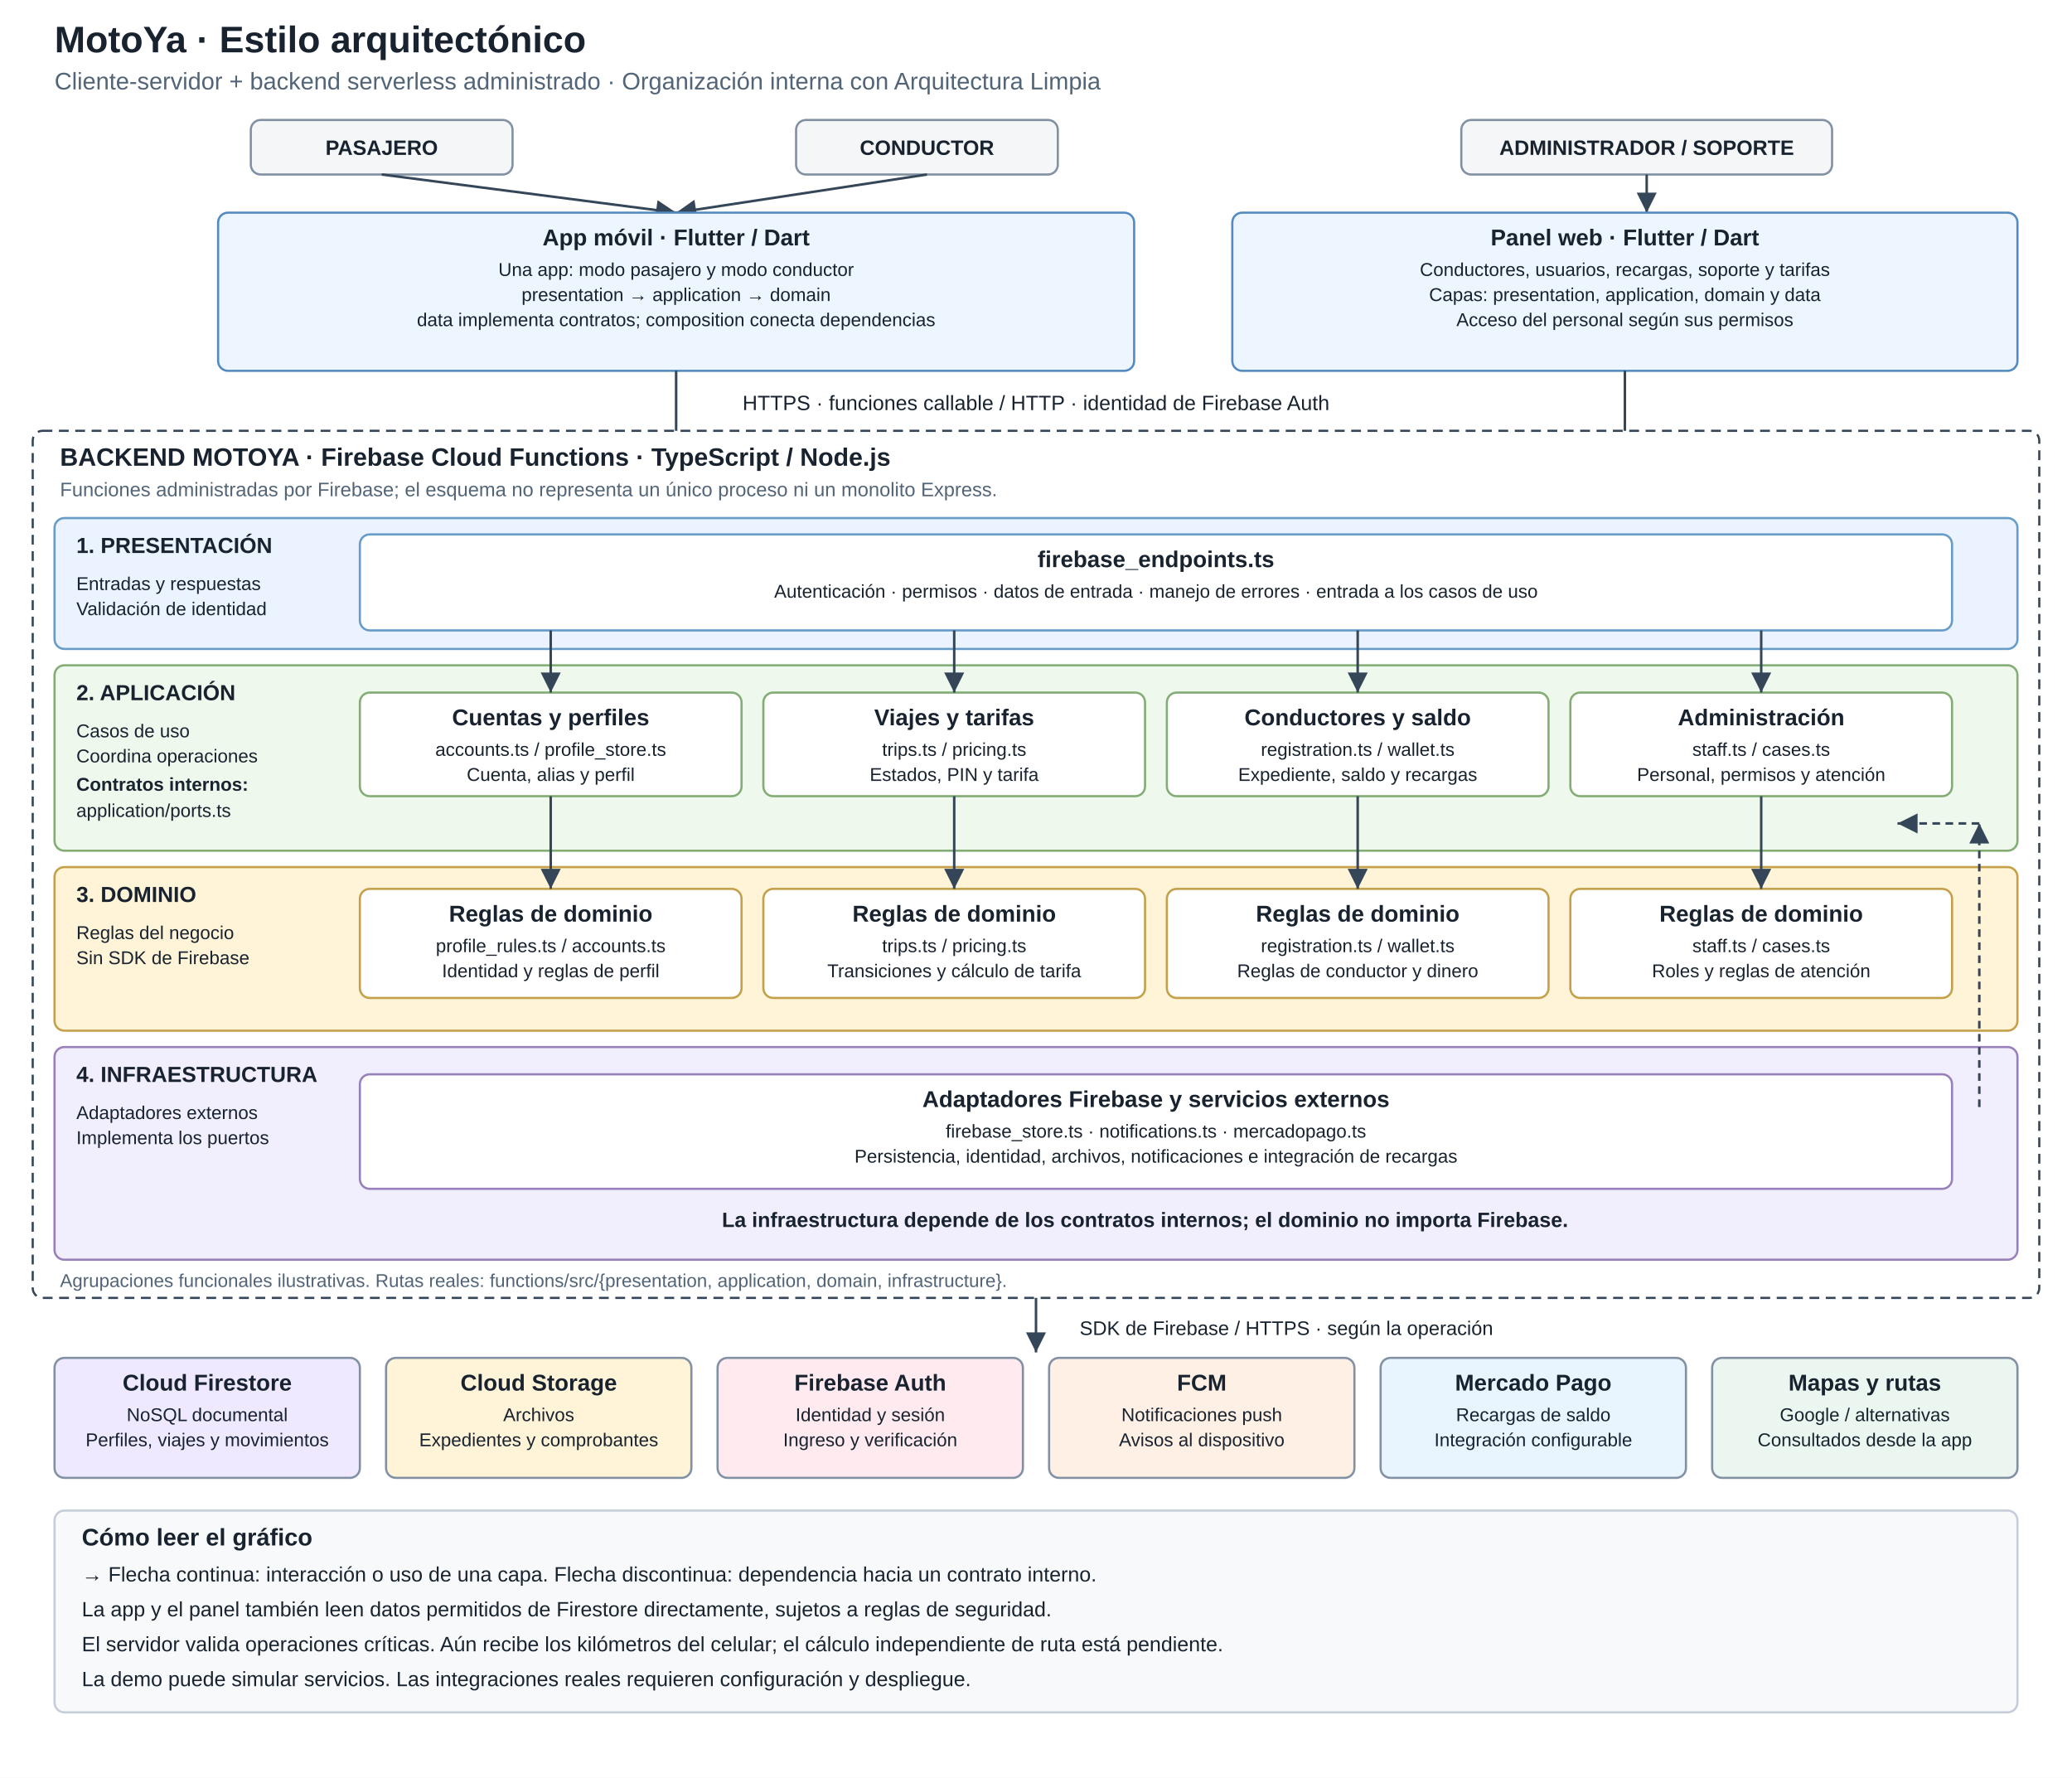
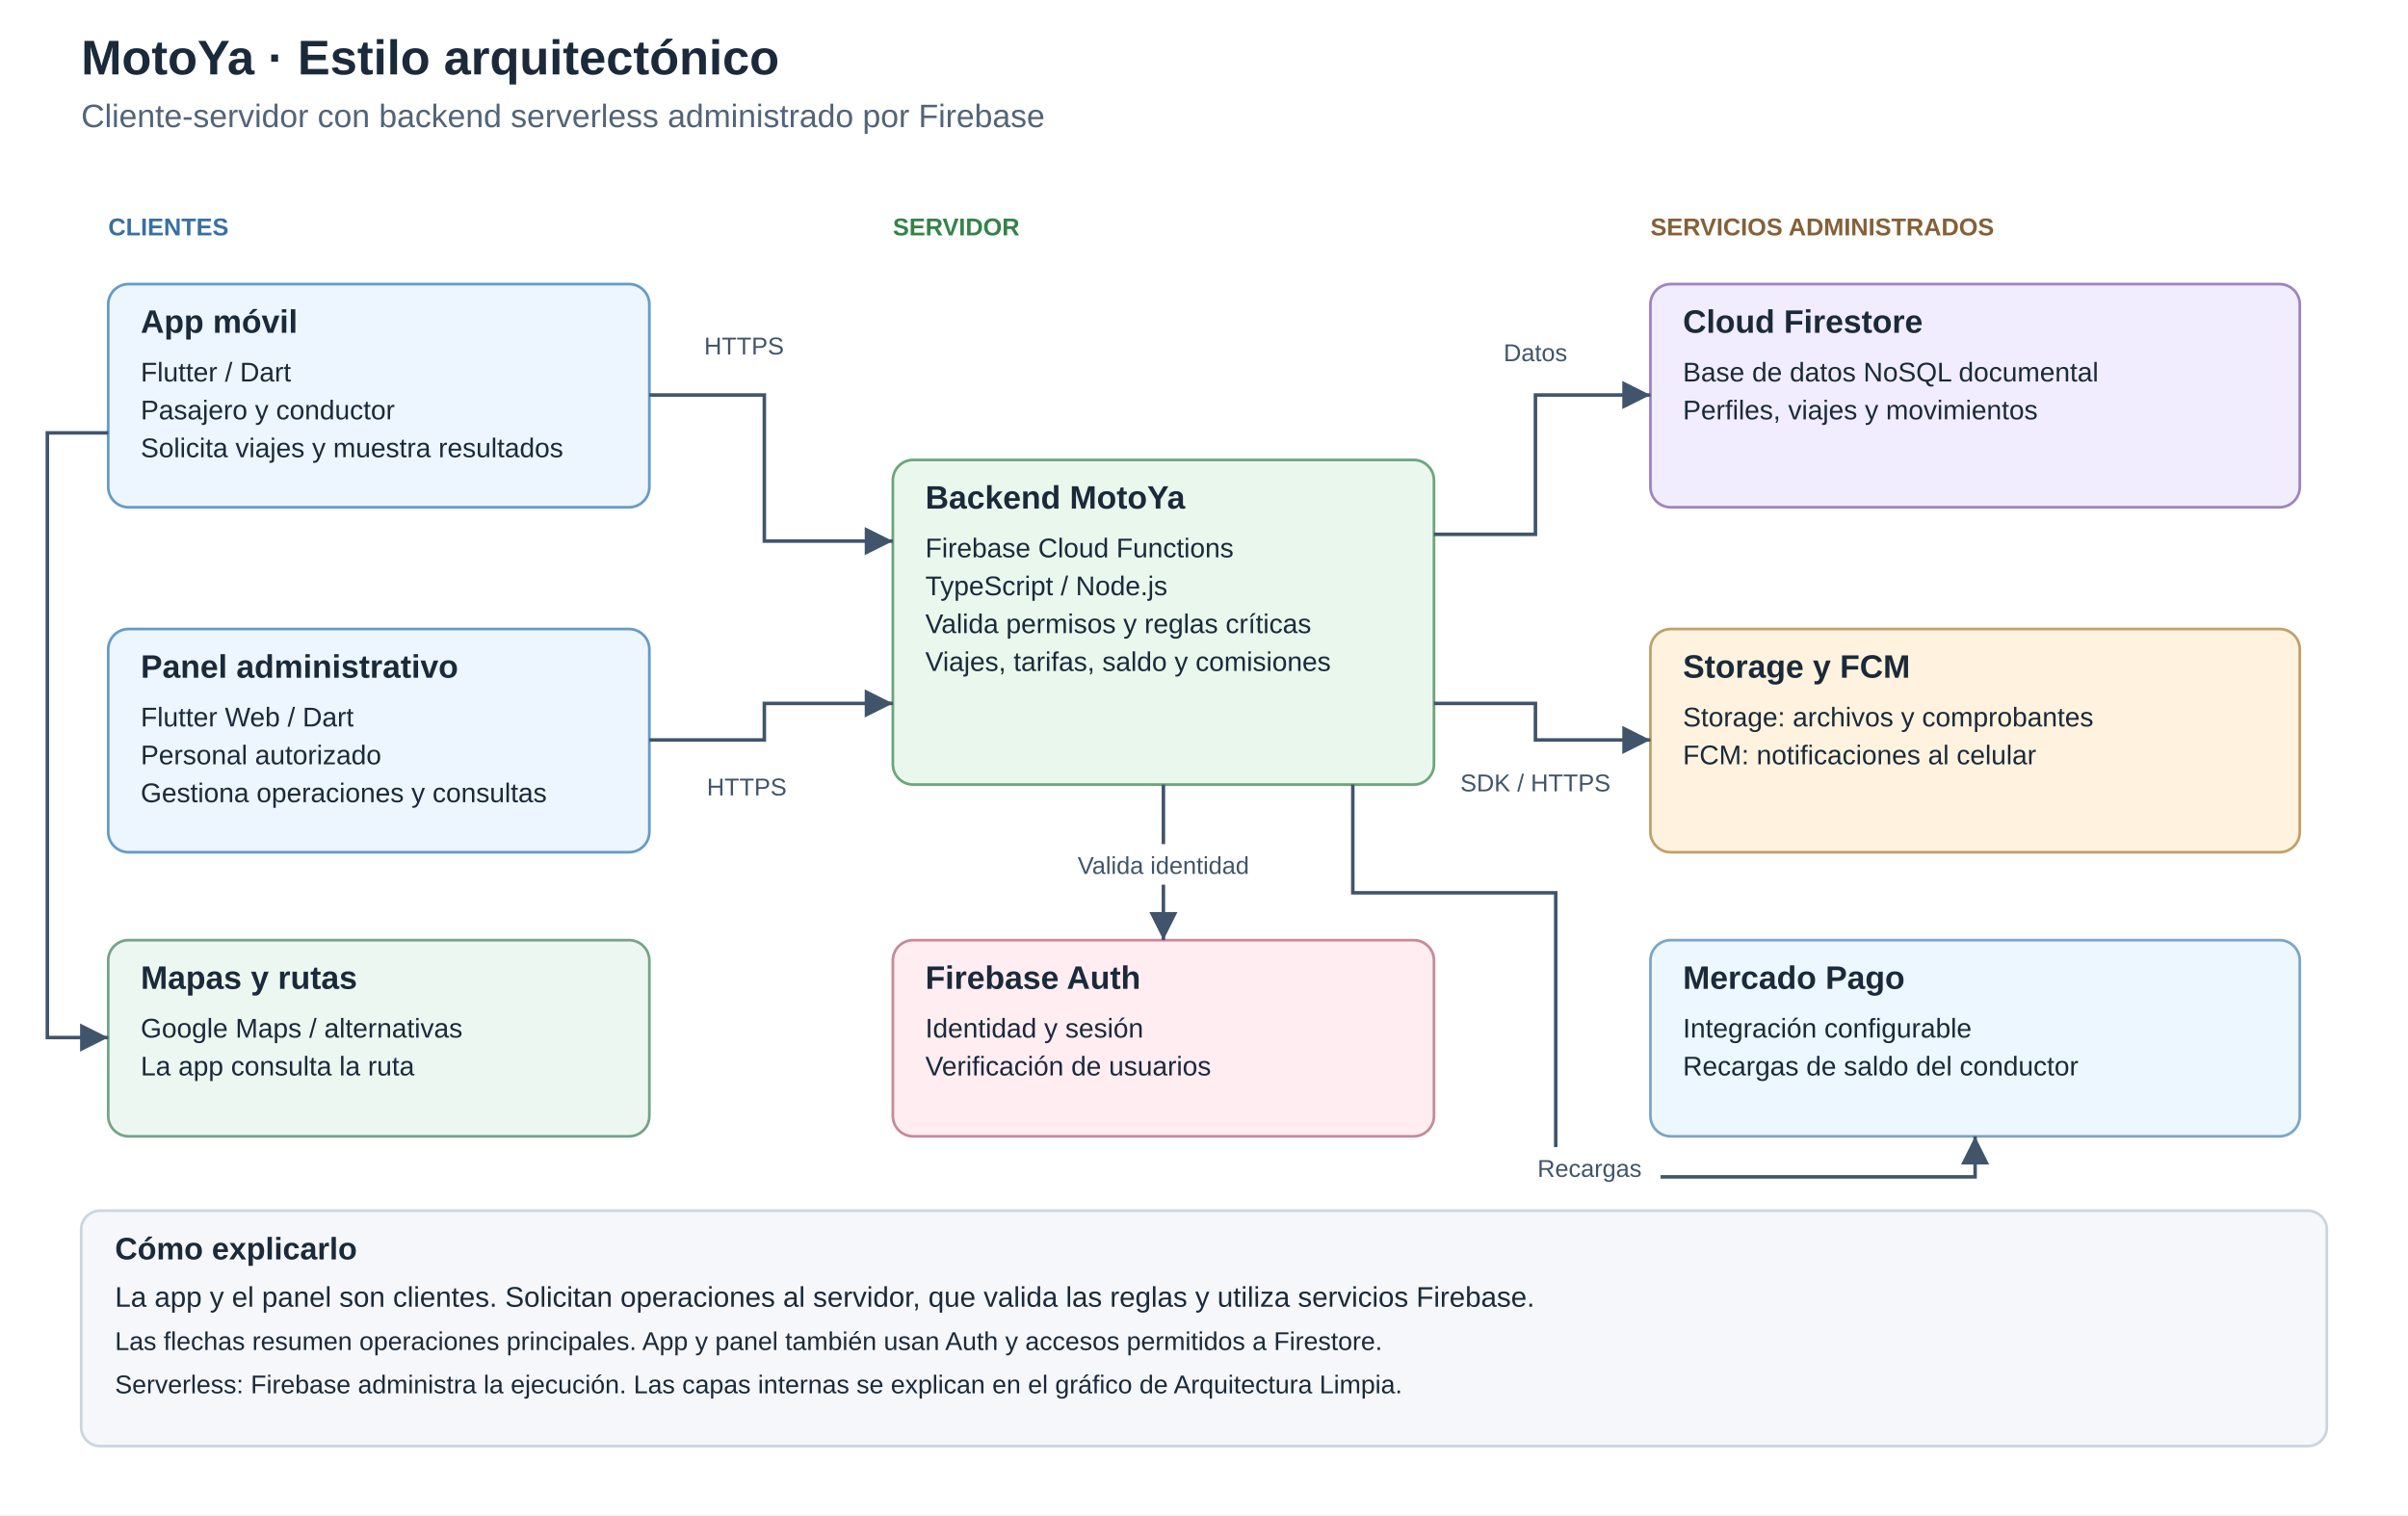
- <svg xmlns="http://www.w3.org/2000/svg" width="1900" height="1630" viewBox="0 0 1900 1630">
+ <svg xmlns="http://www.w3.org/2000/svg" width="1780" height="1120" viewBox="0 0 1780 1120">
  <defs>
-     <marker id="arrow" markerWidth="9" markerHeight="9" refX="8" refY="4" orient="auto">
-       <path d="M0,0 L8,4 L0,8 Z" fill="#344658" />
+     <marker id="a" markerWidth="9" markerHeight="9" refX="8" refY="4" orient="auto">
+       <path d="M0,0 L8,4 L0,8 Z" fill="#40556b" />
    </marker>
  </defs>
-   <rect width="1900" height="1630" fill="white" />
+   <rect width="1780" height="1120" fill="#fff" />
  <g font-family="Arial, sans-serif">
-     <text x="50" y="48" font-size="34" font-weight="700" fill="#18232f" text-anchor="start">MotoYa · Estilo arquitectónico</text>
-     <text x="50" y="82" font-size="22" font-weight="400" fill="#526478" text-anchor="start">Cliente-servidor + backend serverless administrado · Organización interna con Arquitectura Limpia</text>
-     <rect x="230" y="110" width="240" height="50" rx="9" fill="#f4f6f8" stroke="#8191a3" stroke-width="2" />
-     <text x="350" y="142" font-size="19" font-weight="700" fill="#18232f" text-anchor="middle">PASAJERO</text>
-     <rect x="730" y="110" width="240" height="50" rx="9" fill="#f4f6f8" stroke="#8191a3" stroke-width="2" />
-     <text x="850" y="142" font-size="19" font-weight="700" fill="#18232f" text-anchor="middle">CONDUCTOR</text>
-     <rect x="1340" y="110" width="340" height="50" rx="9" fill="#f4f6f8" stroke="#8191a3" stroke-width="2" />
-     <text x="1510" y="142" font-size="19" font-weight="700" fill="#18232f" text-anchor="middle">ADMINISTRADOR / SOPORTE</text>
-     <path d="M350,160 L620,195" fill="none" stroke="#344658" stroke-width="2.3" marker-end="url(#arrow)" />
-     <path d="M850,160 L620,195" fill="none" stroke="#344658" stroke-width="2.3" marker-end="url(#arrow)" />
-     <path d="M1510,160 L1510,195" fill="none" stroke="#344658" stroke-width="2.3" marker-end="url(#arrow)" />
-     <rect x="200" y="195" width="840" height="145" rx="9" fill="#edf5ff" stroke="#538bc0" stroke-width="2" />
-     <text x="620.0" y="225" font-size="21" font-weight="700" fill="#18232f" text-anchor="middle">App móvil · Flutter / Dart</text>
-     <text x="620.0" y="253" font-size="17" font-weight="400" fill="#18232f" text-anchor="middle">Una app: modo pasajero y modo conductor</text>
-     <text x="620.0" y="276" font-size="17" font-weight="400" fill="#18232f" text-anchor="middle">presentation → application → domain</text>
-     <text x="620.0" y="299" font-size="17" font-weight="400" fill="#18232f" text-anchor="middle">data implementa contratos; composition conecta dependencias</text>
-     <rect x="1130" y="195" width="720" height="145" rx="9" fill="#edf5ff" stroke="#538bc0" stroke-width="2" />
-     <text x="1490.0" y="225" font-size="21" font-weight="700" fill="#18232f" text-anchor="middle">Panel web · Flutter / Dart</text>
-     <text x="1490.0" y="253" font-size="17" font-weight="400" fill="#18232f" text-anchor="middle">Conductores, usuarios, recargas, soporte y tarifas</text>
-     <text x="1490.0" y="276" font-size="17" font-weight="400" fill="#18232f" text-anchor="middle">Capas: presentation, application, domain y data</text>
-     <text x="1490.0" y="299" font-size="17" font-weight="400" fill="#18232f" text-anchor="middle">Acceso del personal según sus permisos</text>
-     <path d="M620,340 L620,422" fill="none" stroke="#344658" stroke-width="2.3" marker-end="url(#arrow)" />
-     <path d="M1490,340 L1490,422" fill="none" stroke="#344658" stroke-width="2.3" marker-end="url(#arrow)" />
-     <text x="950" y="376" font-size="19" font-weight="400" fill="#18232f" text-anchor="middle">HTTPS · funciones callable / HTTP · identidad de Firebase Auth</text>
-     <rect x="30" y="395" width="1840" height="795" rx="9" fill="#fff" stroke="#344658" stroke-width="2" stroke-dasharray="9 6" />
-     <text x="55" y="427" font-size="23" font-weight="700" fill="#18232f" text-anchor="start">BACKEND MOTOYA · Firebase Cloud Functions · TypeScript / Node.js</text>
-     <text x="55" y="455" font-size="18" font-weight="400" fill="#526478" text-anchor="start">Funciones administradas por Firebase; el esquema no representa un único proceso ni un monolito Express.</text>
-     <rect x="50" y="475" width="1800" height="120" rx="9" fill="#eaf3ff" stroke="#679bc8" stroke-width="2" />
-     <text x="70" y="507" font-size="20" font-weight="700" fill="#18232f" text-anchor="start">1. PRESENTACIÓN</text>
-     <text x="70" y="541" font-size="17" font-weight="400" fill="#18232f" text-anchor="start">Entradas y respuestas</text>
-     <text x="70" y="564" font-size="17" font-weight="400" fill="#18232f" text-anchor="start">Validación de identidad</text>
-     <rect x="50" y="610" width="1800" height="170" rx="9" fill="#eef8ec" stroke="#83ad74" stroke-width="2" />
-     <text x="70" y="642" font-size="20" font-weight="700" fill="#18232f" text-anchor="start">2. APLICACIÓN</text>
-     <text x="70" y="676" font-size="17" font-weight="400" fill="#18232f" text-anchor="start">Casos de uso</text>
-     <text x="70" y="699" font-size="17" font-weight="400" fill="#18232f" text-anchor="start">Coordina operaciones</text>
-     <rect x="50" y="795" width="1800" height="150" rx="9" fill="#fff4d7" stroke="#c4a04a" stroke-width="2" />
-     <text x="70" y="827" font-size="20" font-weight="700" fill="#18232f" text-anchor="start">3. DOMINIO</text>
-     <text x="70" y="861" font-size="17" font-weight="400" fill="#18232f" text-anchor="start">Reglas del negocio</text>
-     <text x="70" y="884" font-size="17" font-weight="400" fill="#18232f" text-anchor="start">Sin SDK de Firebase</text>
-     <rect x="50" y="960" width="1800" height="195" rx="9" fill="#f1eefe" stroke="#9880ba" stroke-width="2" />
-     <text x="70" y="992" font-size="20" font-weight="700" fill="#18232f" text-anchor="start">4. INFRAESTRUCTURA</text>
-     <text x="70" y="1026" font-size="17" font-weight="400" fill="#18232f" text-anchor="start">Adaptadores externos</text>
-     <text x="70" y="1049" font-size="17" font-weight="400" fill="#18232f" text-anchor="start">Implementa los puertos</text>
-     <rect x="330" y="490" width="1460" height="88" rx="9" fill="#fff" stroke="#679bc8" stroke-width="2" />
-     <text x="1060.0" y="520" font-size="21" font-weight="700" fill="#18232f" text-anchor="middle">firebase_endpoints.ts</text>
-     <text x="1060.0" y="548" font-size="17" font-weight="400" fill="#18232f" text-anchor="middle">Autenticación · permisos · datos de entrada · manejo de errores · entrada a los casos de uso</text>
-     <rect x="330" y="635" width="350" height="95" rx="9" fill="#fff" stroke="#83ad74" stroke-width="2" />
-     <text x="505.0" y="665" font-size="21" font-weight="700" fill="#18232f" text-anchor="middle">Cuentas y perfiles</text>
-     <text x="505.0" y="693" font-size="17" font-weight="400" fill="#18232f" text-anchor="middle">accounts.ts / profile_store.ts</text>
-     <text x="505.0" y="716" font-size="17" font-weight="400" fill="#18232f" text-anchor="middle">Cuenta, alias y perfil</text>
-     <path d="M505.0,578 L505.0,635" fill="none" stroke="#344658" stroke-width="2.3" marker-end="url(#arrow)" />
-     <rect x="330" y="815" width="350" height="100" rx="9" fill="#fff" stroke="#c4a04a" stroke-width="2" />
-     <text x="505.0" y="845" font-size="21" font-weight="700" fill="#18232f" text-anchor="middle">Reglas de dominio</text>
-     <text x="505.0" y="873" font-size="17" font-weight="400" fill="#18232f" text-anchor="middle">profile_rules.ts / accounts.ts</text>
-     <text x="505.0" y="896" font-size="17" font-weight="400" fill="#18232f" text-anchor="middle">Identidad y reglas de perfil</text>
-     <path d="M505.0,730 L505.0,815" fill="none" stroke="#344658" stroke-width="2.3" marker-end="url(#arrow)" />
-     <rect x="700" y="635" width="350" height="95" rx="9" fill="#fff" stroke="#83ad74" stroke-width="2" />
-     <text x="875.0" y="665" font-size="21" font-weight="700" fill="#18232f" text-anchor="middle">Viajes y tarifas</text>
-     <text x="875.0" y="693" font-size="17" font-weight="400" fill="#18232f" text-anchor="middle">trips.ts / pricing.ts</text>
-     <text x="875.0" y="716" font-size="17" font-weight="400" fill="#18232f" text-anchor="middle">Estados, PIN y tarifa</text>
-     <path d="M875.0,578 L875.0,635" fill="none" stroke="#344658" stroke-width="2.3" marker-end="url(#arrow)" />
-     <rect x="700" y="815" width="350" height="100" rx="9" fill="#fff" stroke="#c4a04a" stroke-width="2" />
-     <text x="875.0" y="845" font-size="21" font-weight="700" fill="#18232f" text-anchor="middle">Reglas de dominio</text>
-     <text x="875.0" y="873" font-size="17" font-weight="400" fill="#18232f" text-anchor="middle">trips.ts / pricing.ts</text>
-     <text x="875.0" y="896" font-size="17" font-weight="400" fill="#18232f" text-anchor="middle">Transiciones y cálculo de tarifa</text>
-     <path d="M875.0,730 L875.0,815" fill="none" stroke="#344658" stroke-width="2.3" marker-end="url(#arrow)" />
-     <rect x="1070" y="635" width="350" height="95" rx="9" fill="#fff" stroke="#83ad74" stroke-width="2" />
-     <text x="1245.0" y="665" font-size="21" font-weight="700" fill="#18232f" text-anchor="middle">Conductores y saldo</text>
-     <text x="1245.0" y="693" font-size="17" font-weight="400" fill="#18232f" text-anchor="middle">registration.ts / wallet.ts</text>
-     <text x="1245.0" y="716" font-size="17" font-weight="400" fill="#18232f" text-anchor="middle">Expediente, saldo y recargas</text>
-     <path d="M1245.0,578 L1245.0,635" fill="none" stroke="#344658" stroke-width="2.3" marker-end="url(#arrow)" />
-     <rect x="1070" y="815" width="350" height="100" rx="9" fill="#fff" stroke="#c4a04a" stroke-width="2" />
-     <text x="1245.0" y="845" font-size="21" font-weight="700" fill="#18232f" text-anchor="middle">Reglas de dominio</text>
-     <text x="1245.0" y="873" font-size="17" font-weight="400" fill="#18232f" text-anchor="middle">registration.ts / wallet.ts</text>
-     <text x="1245.0" y="896" font-size="17" font-weight="400" fill="#18232f" text-anchor="middle">Reglas de conductor y dinero</text>
-     <path d="M1245.0,730 L1245.0,815" fill="none" stroke="#344658" stroke-width="2.3" marker-end="url(#arrow)" />
-     <rect x="1440" y="635" width="350" height="95" rx="9" fill="#fff" stroke="#83ad74" stroke-width="2" />
-     <text x="1615.0" y="665" font-size="21" font-weight="700" fill="#18232f" text-anchor="middle">Administración</text>
-     <text x="1615.0" y="693" font-size="17" font-weight="400" fill="#18232f" text-anchor="middle">staff.ts / cases.ts</text>
-     <text x="1615.0" y="716" font-size="17" font-weight="400" fill="#18232f" text-anchor="middle">Personal, permisos y atención</text>
-     <path d="M1615.0,578 L1615.0,635" fill="none" stroke="#344658" stroke-width="2.3" marker-end="url(#arrow)" />
-     <rect x="1440" y="815" width="350" height="100" rx="9" fill="#fff" stroke="#c4a04a" stroke-width="2" />
-     <text x="1615.0" y="845" font-size="21" font-weight="700" fill="#18232f" text-anchor="middle">Reglas de dominio</text>
-     <text x="1615.0" y="873" font-size="17" font-weight="400" fill="#18232f" text-anchor="middle">staff.ts / cases.ts</text>
-     <text x="1615.0" y="896" font-size="17" font-weight="400" fill="#18232f" text-anchor="middle">Roles y reglas de atención</text>
-     <path d="M1615.0,730 L1615.0,815" fill="none" stroke="#344658" stroke-width="2.3" marker-end="url(#arrow)" />
-     <text x="70" y="725" font-size="17" font-weight="700" fill="#18232f" text-anchor="start">Contratos internos:</text>
-     <text x="70" y="749" font-size="17" font-weight="400" fill="#18232f" text-anchor="start">application/ports.ts</text>
-     <rect x="330" y="985" width="1460" height="105" rx="9" fill="#fff" stroke="#9880ba" stroke-width="2" />
-     <text x="1060.0" y="1015" font-size="21" font-weight="700" fill="#18232f" text-anchor="middle">Adaptadores Firebase y servicios externos</text>
-     <text x="1060.0" y="1043" font-size="17" font-weight="400" fill="#18232f" text-anchor="middle">firebase_store.ts · notifications.ts · mercadopago.ts</text>
-     <text x="1060.0" y="1066" font-size="17" font-weight="400" fill="#18232f" text-anchor="middle">Persistencia, identidad, archivos, notificaciones e integración de recargas</text>
-     <path d="M1815,1015 L1815,755" fill="none" stroke="#344658" stroke-width="2.3" marker-end="url(#arrow)" stroke-dasharray="7 5" />
-     <path d="M1815,755 L1740,755" fill="none" stroke="#344658" stroke-width="2.3" marker-end="url(#arrow)" stroke-dasharray="7 5" />
-     <text x="1050" y="1125" font-size="19" font-weight="700" fill="#18232f" text-anchor="middle">La infraestructura depende de los contratos internos; el dominio no importa Firebase.</text>
-     <text x="55" y="1180" font-size="17" font-weight="400" fill="#526478" text-anchor="start">Agrupaciones funcionales ilustrativas. Rutas reales: functions/src/{presentation, application, domain, infrastructure}.</text>
-     <path d="M950,1190 L950,1240" fill="none" stroke="#344658" stroke-width="2.3" marker-end="url(#arrow)" />
-     <text x="990" y="1224" font-size="18" font-weight="400" fill="#18232f" text-anchor="start">SDK de Firebase / HTTPS · según la operación</text>
-     <rect x="50" y="1245" width="280" height="110" rx="9" fill="#eee9ff" stroke="#8191a3" stroke-width="2" />
-     <text x="190.0" y="1275" font-size="21" font-weight="700" fill="#18232f" text-anchor="middle">Cloud Firestore</text>
-     <text x="190.0" y="1303" font-size="17" font-weight="400" fill="#18232f" text-anchor="middle">NoSQL documental</text>
-     <text x="190.0" y="1326" font-size="17" font-weight="400" fill="#18232f" text-anchor="middle">Perfiles, viajes y movimientos</text>
-     <rect x="354" y="1245" width="280" height="110" rx="9" fill="#fff3d8" stroke="#8191a3" stroke-width="2" />
-     <text x="494.0" y="1275" font-size="21" font-weight="700" fill="#18232f" text-anchor="middle">Cloud Storage</text>
-     <text x="494.0" y="1303" font-size="17" font-weight="400" fill="#18232f" text-anchor="middle">Archivos</text>
-     <text x="494.0" y="1326" font-size="17" font-weight="400" fill="#18232f" text-anchor="middle">Expedientes y comprobantes</text>
-     <rect x="658" y="1245" width="280" height="110" rx="9" fill="#ffeaf0" stroke="#8191a3" stroke-width="2" />
-     <text x="798.0" y="1275" font-size="21" font-weight="700" fill="#18232f" text-anchor="middle">Firebase Auth</text>
-     <text x="798.0" y="1303" font-size="17" font-weight="400" fill="#18232f" text-anchor="middle">Identidad y sesión</text>
-     <text x="798.0" y="1326" font-size="17" font-weight="400" fill="#18232f" text-anchor="middle">Ingreso y verificación</text>
-     <rect x="962" y="1245" width="280" height="110" rx="9" fill="#fff0e5" stroke="#8191a3" stroke-width="2" />
-     <text x="1102.0" y="1275" font-size="21" font-weight="700" fill="#18232f" text-anchor="middle">FCM</text>
-     <text x="1102.0" y="1303" font-size="17" font-weight="400" fill="#18232f" text-anchor="middle">Notificaciones push</text>
-     <text x="1102.0" y="1326" font-size="17" font-weight="400" fill="#18232f" text-anchor="middle">Avisos al dispositivo</text>
-     <rect x="1266" y="1245" width="280" height="110" rx="9" fill="#e8f5ff" stroke="#8191a3" stroke-width="2" />
-     <text x="1406.0" y="1275" font-size="21" font-weight="700" fill="#18232f" text-anchor="middle">Mercado Pago</text>
-     <text x="1406.0" y="1303" font-size="17" font-weight="400" fill="#18232f" text-anchor="middle">Recargas de saldo</text>
-     <text x="1406.0" y="1326" font-size="17" font-weight="400" fill="#18232f" text-anchor="middle">Integración configurable</text>
-     <rect x="1570" y="1245" width="280" height="110" rx="9" fill="#eaf6ef" stroke="#8191a3" stroke-width="2" />
-     <text x="1710.0" y="1275" font-size="21" font-weight="700" fill="#18232f" text-anchor="middle">Mapas y rutas</text>
-     <text x="1710.0" y="1303" font-size="17" font-weight="400" fill="#18232f" text-anchor="middle">Google / alternativas</text>
-     <text x="1710.0" y="1326" font-size="17" font-weight="400" fill="#18232f" text-anchor="middle">Consultados desde la app</text>
-     <rect x="50" y="1385" width="1800" height="185" rx="9" fill="#f7f9fb" stroke="#c5ced8" stroke-width="2" />
-     <text x="75" y="1417" font-size="22" font-weight="700" fill="#18232f" text-anchor="start">Cómo leer el gráfico</text>
-     <text x="75" y="1450" font-size="19" font-weight="400" fill="#18232f" text-anchor="start">→ Flecha continua: interacción o uso de una capa. Flecha discontinua: dependencia hacia un contrato interno.</text>
-     <text x="75" y="1482" font-size="19" font-weight="400" fill="#18232f" text-anchor="start">La app y el panel también leen datos permitidos de Firestore directamente, sujetos a reglas de seguridad.</text>
-     <text x="75" y="1514" font-size="19" font-weight="400" fill="#18232f" text-anchor="start">El servidor valida operaciones críticas. Aún recibe los kilómetros del celular; el cálculo independiente de ruta está pendiente.</text>
-     <text x="75" y="1546" font-size="19" font-weight="400" fill="#18232f" text-anchor="start">La demo puede simular servicios. Las integraciones reales requieren configuración y despliegue.</text>
+     <text x="60" y="55" font-size="36" font-weight="700" fill="#1b2a3a" text-anchor="start">MotoYa · Estilo arquitectónico</text>
+     <text x="60" y="94" font-size="24" font-weight="400" fill="#526478" text-anchor="start">Cliente-servidor con backend serverless administrado por Firebase</text>
+     <text x="80" y="174" font-size="18" font-weight="700" fill="#3970a1" text-anchor="start">CLIENTES</text>
+     <text x="660" y="174" font-size="18" font-weight="700" fill="#348348" text-anchor="start">SERVIDOR</text>
+     <text x="1220" y="174" font-size="18" font-weight="700" fill="#856037" text-anchor="start">SERVICIOS ADMINISTRADOS</text>
+     <rect x="80" y="210" width="400" height="165" rx="15" fill="#edf5ff" stroke="#679bc8" stroke-width="2" />
+     <text x="104" y="246" font-size="24" font-weight="700" fill="#1b2a3a" text-anchor="start">App móvil</text>
+     <text x="104" y="282" font-size="20" font-weight="400" fill="#1b2a3a" text-anchor="start">Flutter / Dart</text>
+     <text x="104" y="310" font-size="20" font-weight="400" fill="#1b2a3a" text-anchor="start">Pasajero y conductor</text>
+     <text x="104" y="338" font-size="20" font-weight="400" fill="#1b2a3a" text-anchor="start">Solicita viajes y muestra resultados</text>
+     <rect x="80" y="465" width="400" height="165" rx="15" fill="#edf5ff" stroke="#679bc8" stroke-width="2" />
+     <text x="104" y="501" font-size="24" font-weight="700" fill="#1b2a3a" text-anchor="start">Panel administrativo</text>
+     <text x="104" y="537" font-size="20" font-weight="400" fill="#1b2a3a" text-anchor="start">Flutter Web / Dart</text>
+     <text x="104" y="565" font-size="20" font-weight="400" fill="#1b2a3a" text-anchor="start">Personal autorizado</text>
+     <text x="104" y="593" font-size="20" font-weight="400" fill="#1b2a3a" text-anchor="start">Gestiona operaciones y consultas</text>
+     <rect x="660" y="340" width="400" height="240" rx="15" fill="#eaf7ed" stroke="#6da67b" stroke-width="2" />
+     <text x="684" y="376" font-size="24" font-weight="700" fill="#1b2a3a" text-anchor="start">Backend MotoYa</text>
+     <text x="684" y="412" font-size="20" font-weight="400" fill="#1b2a3a" text-anchor="start">Firebase Cloud Functions</text>
+     <text x="684" y="440" font-size="20" font-weight="400" fill="#1b2a3a" text-anchor="start">TypeScript / Node.js</text>
+     <text x="684" y="468" font-size="20" font-weight="400" fill="#1b2a3a" text-anchor="start">Valida permisos y reglas críticas</text>
+     <text x="684" y="496" font-size="20" font-weight="400" fill="#1b2a3a" text-anchor="start">Viajes, tarifas, saldo y comisiones</text>
+     <rect x="1220" y="210" width="480" height="165" rx="15" fill="#f1edff" stroke="#9c85bf" stroke-width="2" />
+     <text x="1244" y="246" font-size="24" font-weight="700" fill="#1b2a3a" text-anchor="start">Cloud Firestore</text>
+     <text x="1244" y="282" font-size="20" font-weight="400" fill="#1b2a3a" text-anchor="start">Base de datos NoSQL documental</text>
+     <text x="1244" y="310" font-size="20" font-weight="400" fill="#1b2a3a" text-anchor="start">Perfiles, viajes y movimientos</text>
+     <rect x="1220" y="465" width="480" height="165" rx="15" fill="#fff3df" stroke="#c0a16b" stroke-width="2" />
+     <text x="1244" y="501" font-size="24" font-weight="700" fill="#1b2a3a" text-anchor="start">Storage y FCM</text>
+     <text x="1244" y="537" font-size="20" font-weight="400" fill="#1b2a3a" text-anchor="start">Storage: archivos y comprobantes</text>
+     <text x="1244" y="565" font-size="20" font-weight="400" fill="#1b2a3a" text-anchor="start">FCM: notificaciones al celular</text>
+     <rect x="660" y="695" width="400" height="145" rx="15" fill="#ffedf1" stroke="#c68a9a" stroke-width="2" />
+     <text x="684" y="731" font-size="24" font-weight="700" fill="#1b2a3a" text-anchor="start">Firebase Auth</text>
+     <text x="684" y="767" font-size="20" font-weight="400" fill="#1b2a3a" text-anchor="start">Identidad y sesión</text>
+     <text x="684" y="795" font-size="20" font-weight="400" fill="#1b2a3a" text-anchor="start">Verificación de usuarios</text>
+     <rect x="80" y="695" width="400" height="145" rx="15" fill="#edf7f1" stroke="#76a38a" stroke-width="2" />
+     <text x="104" y="731" font-size="24" font-weight="700" fill="#1b2a3a" text-anchor="start">Mapas y rutas</text>
+     <text x="104" y="767" font-size="20" font-weight="400" fill="#1b2a3a" text-anchor="start">Google Maps / alternativas</text>
+     <text x="104" y="795" font-size="20" font-weight="400" fill="#1b2a3a" text-anchor="start">La app consulta la ruta</text>
+     <rect x="1220" y="695" width="480" height="145" rx="15" fill="#ecf7ff" stroke="#7da5c5" stroke-width="2" />
+     <text x="1244" y="731" font-size="24" font-weight="700" fill="#1b2a3a" text-anchor="start">Mercado Pago</text>
+     <text x="1244" y="767" font-size="20" font-weight="400" fill="#1b2a3a" text-anchor="start">Integración configurable</text>
+     <text x="1244" y="795" font-size="20" font-weight="400" fill="#1b2a3a" text-anchor="start">Recargas de saldo del conductor</text>
+     <path d="M480,292 L565,292 L565,400 L660,400" fill="none" stroke="#40556b" stroke-width="2.6" marker-end="url(#a)" />
+     <rect x="502.5" y="240" width="95" height="30" rx="5" fill="white" />
+     <text x="550" y="262" font-size="18" font-weight="400" fill="#40556b" text-anchor="middle">HTTPS</text>
+     <path d="M480,547 L565,547 L565,520 L660,520" fill="none" stroke="#40556b" stroke-width="2.6" marker-end="url(#a)" />
+     <rect x="504.5" y="566" width="95" height="30" rx="5" fill="white" />
+     <text x="552" y="588" font-size="18" font-weight="400" fill="#40556b" text-anchor="middle">HTTPS</text>
+     <path d="M1060,395 L1135,395 L1135,292 L1220,292" fill="none" stroke="#40556b" stroke-width="2.6" marker-end="url(#a)" />
+     <rect x="1096.0" y="245" width="78" height="30" rx="5" fill="white" />
+     <text x="1135" y="267" font-size="18" font-weight="400" fill="#40556b" text-anchor="middle">Datos</text>
+     <path d="M1060,520 L1135,520 L1135,547 L1220,547" fill="none" stroke="#40556b" stroke-width="2.6" marker-end="url(#a)" />
+     <rect x="1070.0" y="563" width="130" height="30" rx="5" fill="white" />
+     <text x="1135" y="585" font-size="18" font-weight="400" fill="#40556b" text-anchor="middle">SDK / HTTPS</text>
+     <path d="M860,580 L860,695" fill="none" stroke="#40556b" stroke-width="2.6" marker-end="url(#a)" />
+     <rect x="780.0" y="624" width="160" height="30" rx="5" fill="white" />
+     <text x="860" y="646" font-size="18" font-weight="400" fill="#40556b" text-anchor="middle">Valida identidad</text>
+     <path d="M80,320 L35,320 L35,767 L80,767" fill="none" stroke="#40556b" stroke-width="2.6" marker-end="url(#a)" />
+     <path d="M1000,580 L1000,660 L1150,660 L1150,870 L1460,870 L1460,840" fill="none" stroke="#40556b" stroke-width="2.6" marker-end="url(#a)" />
+     <rect x="1122.5" y="848" width="105" height="30" rx="5" fill="white" />
+     <text x="1175" y="870" font-size="18" font-weight="400" fill="#40556b" text-anchor="middle">Recargas</text>
+     <rect x="60" y="895" width="1660" height="174" rx="14" fill="#f5f7fa" stroke="#ccd5df" stroke-width="2" />
+     <text x="85" y="931" font-size="23" font-weight="700" fill="#1b2a3a" text-anchor="start">Cómo explicarlo</text>
+     <text x="85" y="966" font-size="21" font-weight="400" fill="#1b2a3a" text-anchor="start">La app y el panel son clientes. Solicitan operaciones al servidor, que valida las reglas y utiliza servicios Firebase.</text>
+     <text x="85" y="998" font-size="19" font-weight="400" fill="#1b2a3a" text-anchor="start">Las flechas resumen operaciones principales. App y panel también usan Auth y accesos permitidos a Firestore.</text>
+     <text x="85" y="1030" font-size="19" font-weight="400" fill="#1b2a3a" text-anchor="start">Serverless: Firebase administra la ejecución. Las capas internas se explican en el gráfico de Arquitectura Limpia.</text>
  </g>
</svg>
